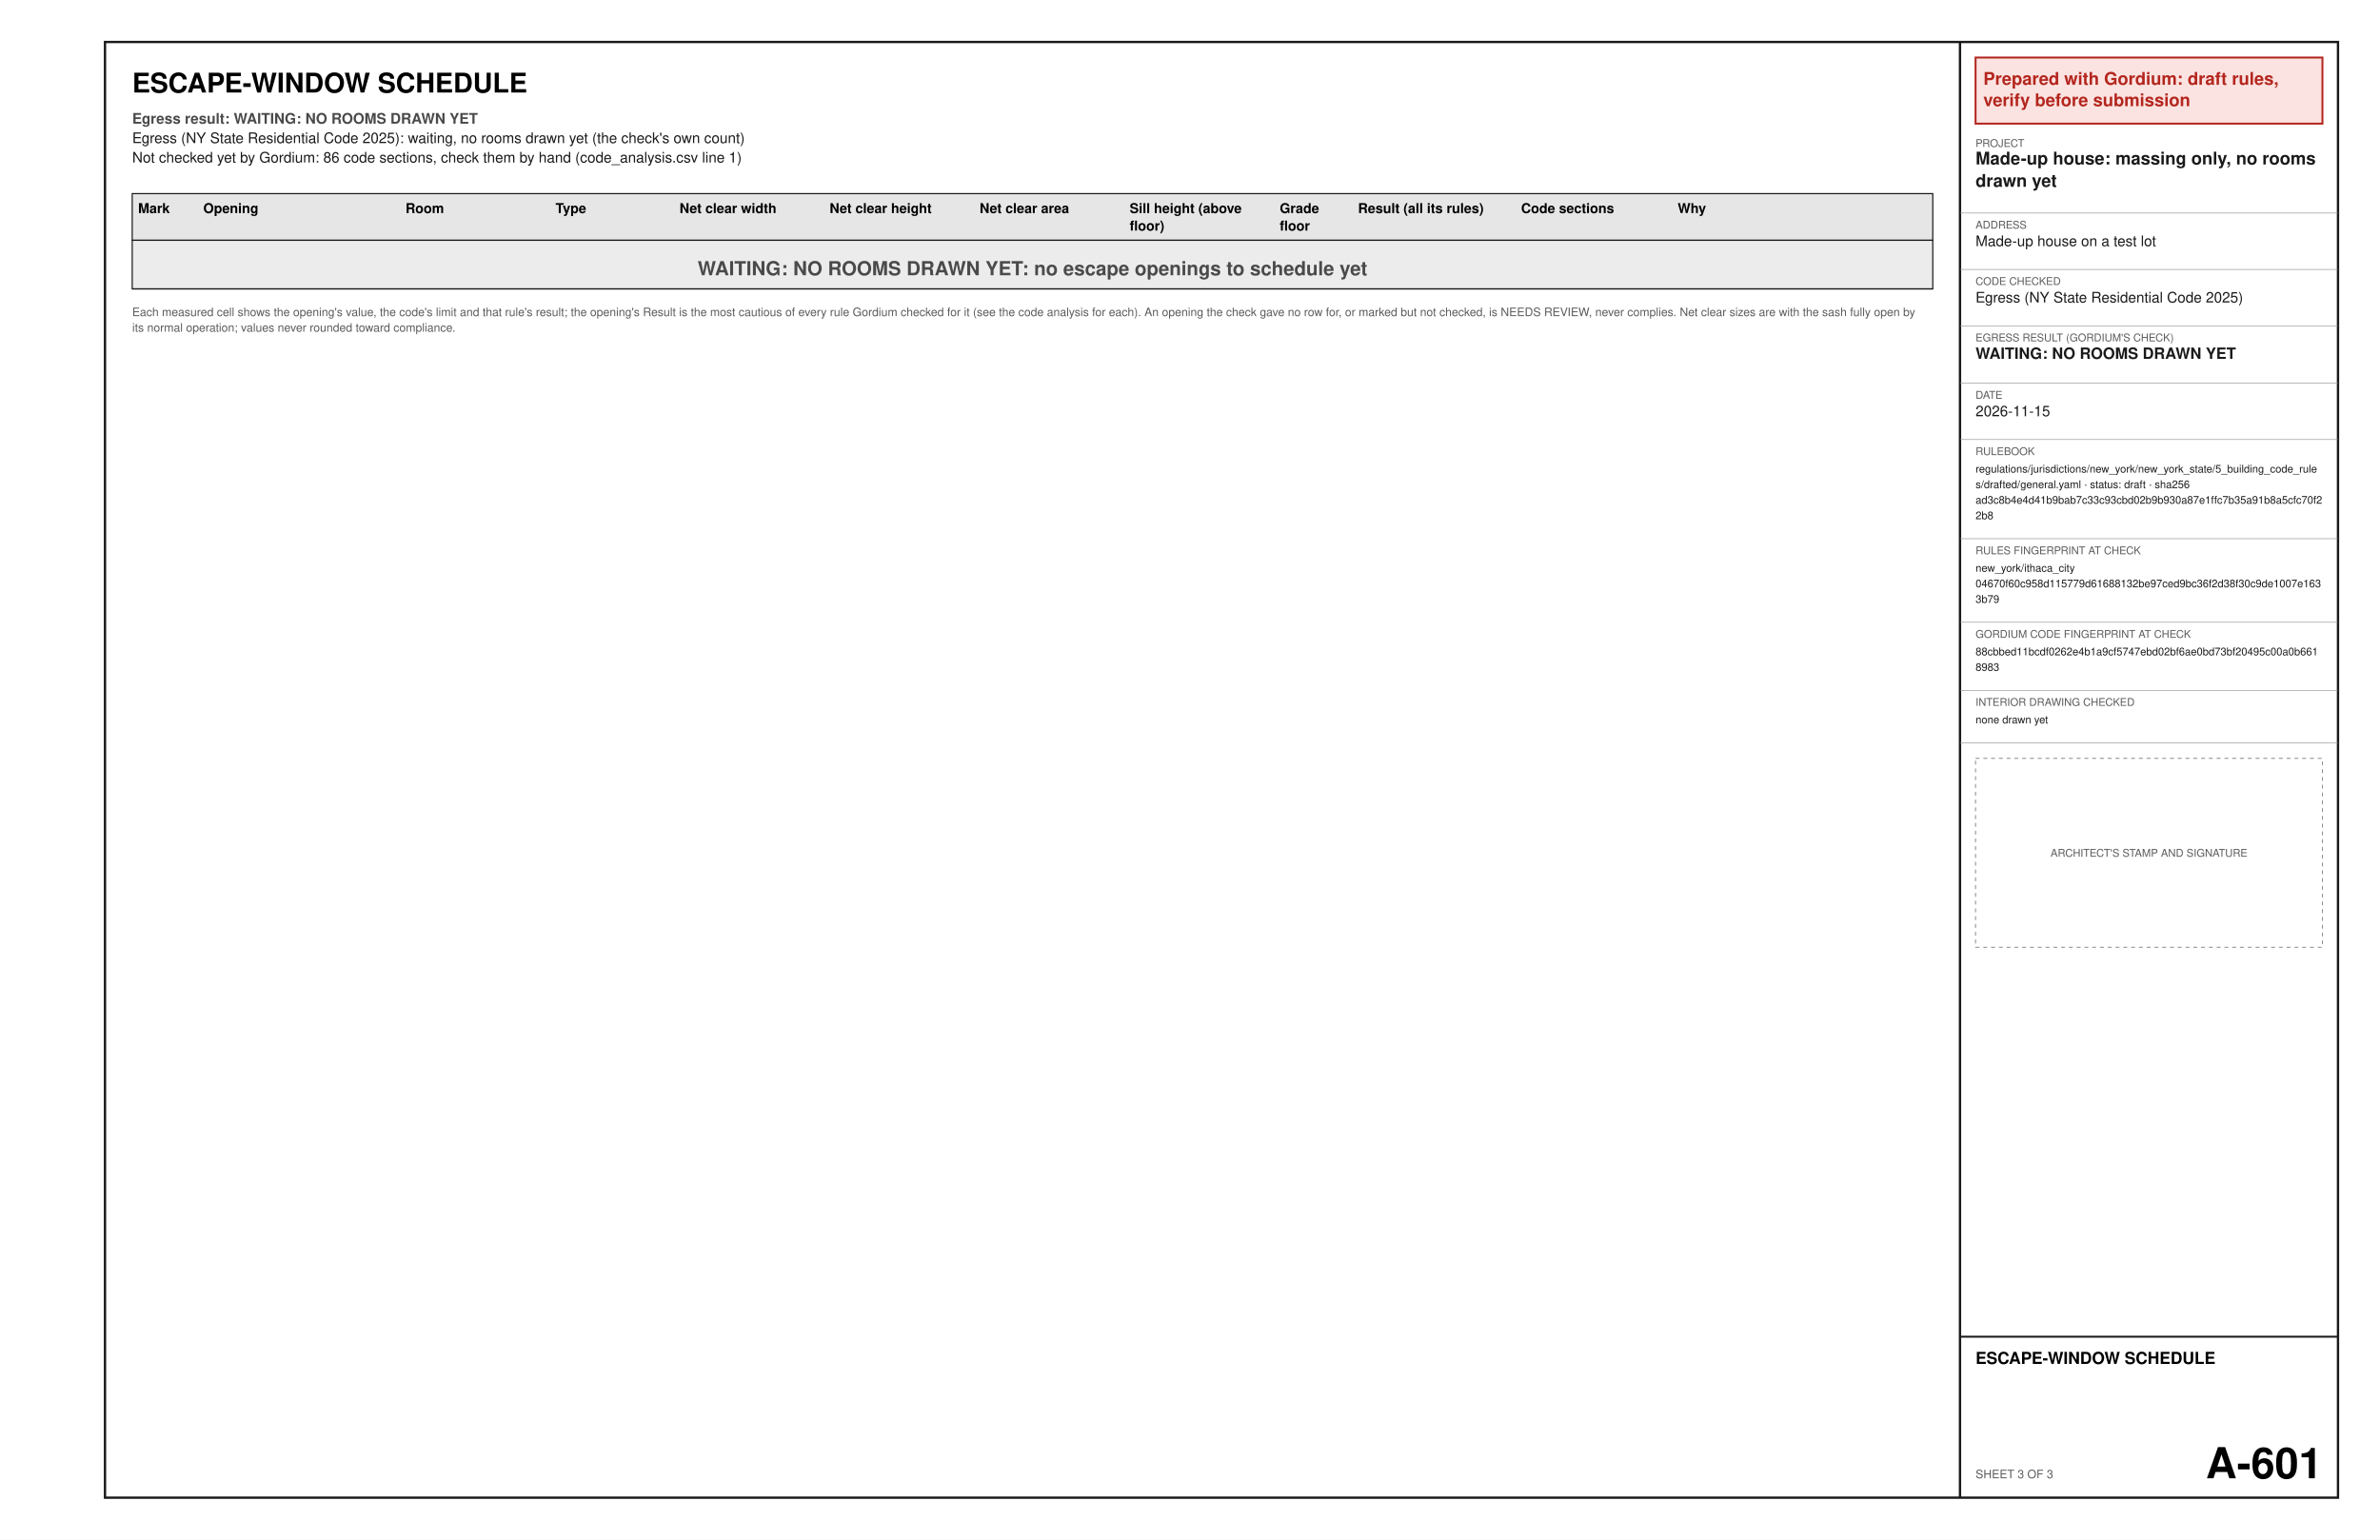
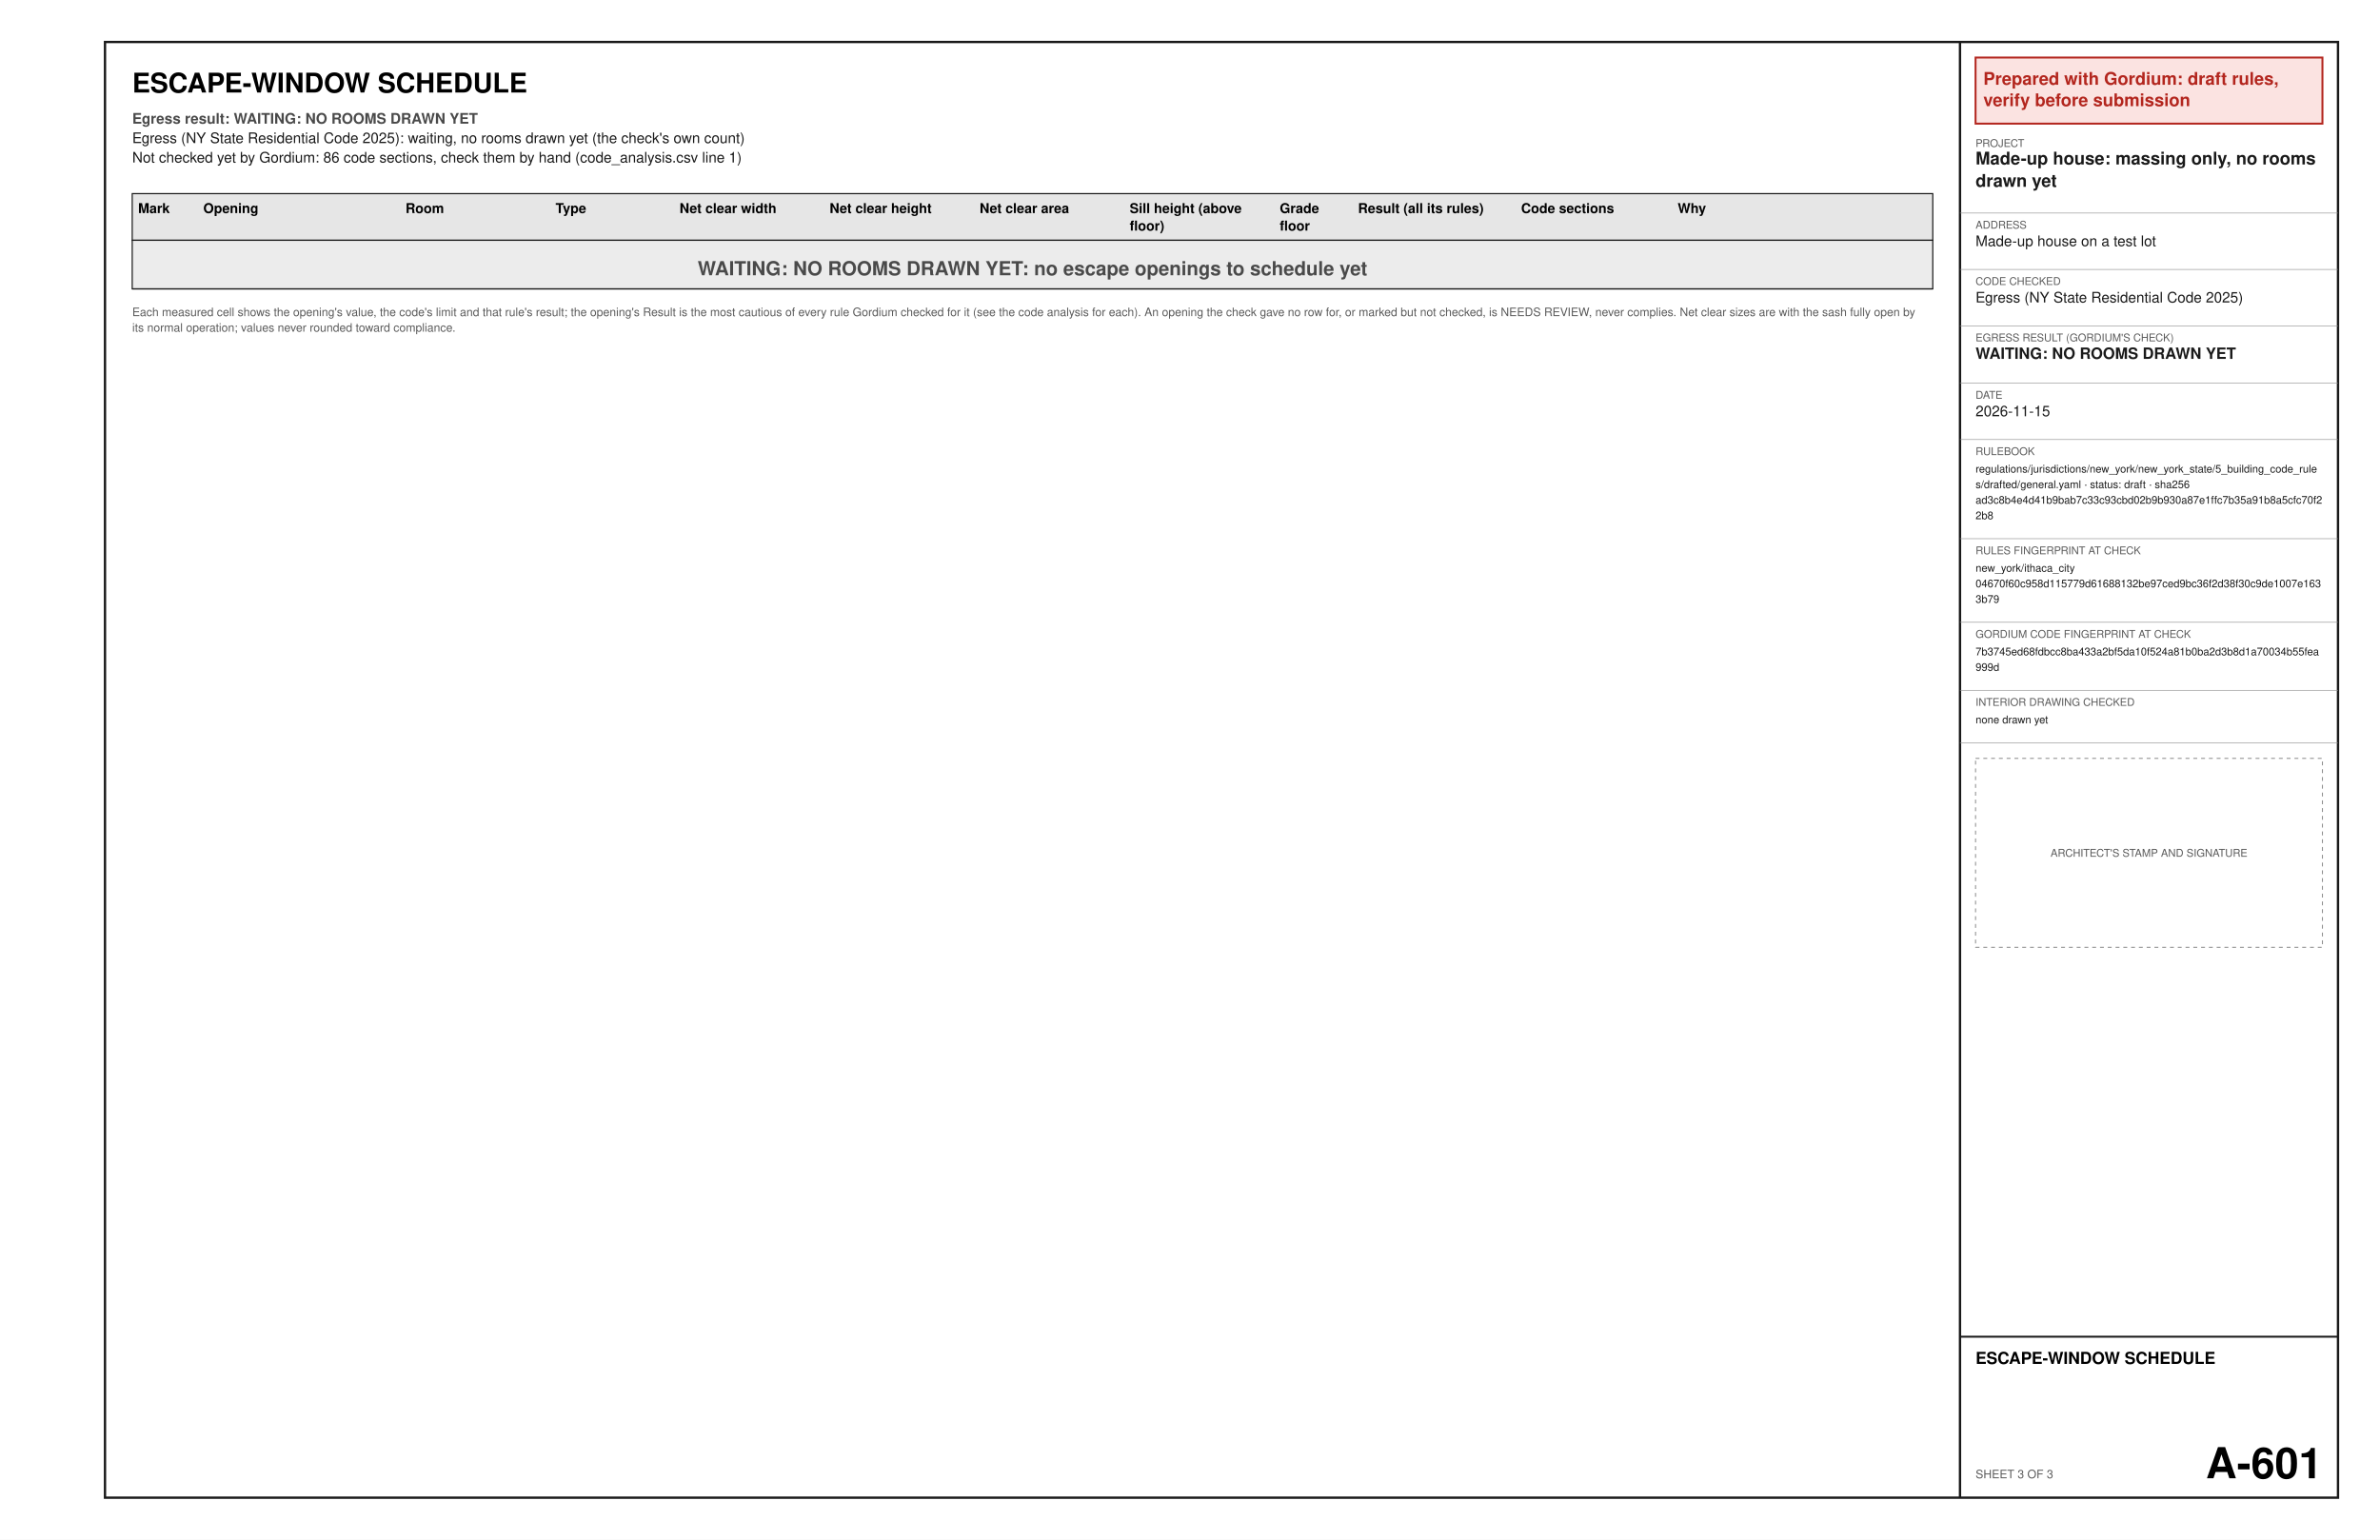
<svg xmlns="http://www.w3.org/2000/svg" width="17in" height="11in" viewBox="0 0 1224 792" font-family="Helvetica, Arial, sans-serif">
  <rect x="0" y="0" width="1224" height="792" fill="#ffffff" />
  <text x="68" y="47.6" font-size="14" font-weight="bold" text-anchor="start" fill="#000000" xml:space="preserve">ESCAPE-WINDOW SCHEDULE</text>
  <text x="68" y="63.6" font-size="7.5" font-weight="bold" text-anchor="start" fill="#4a4a4a" xml:space="preserve">Egress result: WAITING: NO ROOMS DRAWN YET</text>
  <text x="68" y="73.6" font-size="7.5" text-anchor="start" fill="#1a1a1a" xml:space="preserve">Egress (NY State Residential Code 2025): waiting, no rooms drawn yet (the check's own count)</text>
  <text x="68" y="83.6" font-size="7.5" text-anchor="start" fill="#1a1a1a" xml:space="preserve">Not checked yet by Gordium: 86 code sections, check them by hand (code_analysis.csv line 1)</text>
  <polygon points="68,99.6 994,99.6 994,123.6 68,123.6" fill="#e6e6e6" stroke="#1a1a1a" stroke-width="0.6" />
  <text x="71" y="109.6" font-size="7" font-weight="bold" text-anchor="start" fill="#000000" xml:space="preserve">Mark</text>
  <text x="104.55" y="109.6" font-size="7" font-weight="bold" text-anchor="start" fill="#000000" xml:space="preserve">Opening</text>
  <text x="208.56" y="109.6" font-size="7" font-weight="bold" text-anchor="start" fill="#000000" xml:space="preserve">Room</text>
  <text x="285.72" y="109.6" font-size="7" font-weight="bold" text-anchor="start" fill="#000000" xml:space="preserve">Type</text>
  <text x="349.47" y="109.6" font-size="7" font-weight="bold" text-anchor="start" fill="#000000" xml:space="preserve">Net clear width</text>
  <text x="426.64" y="109.6" font-size="7" font-weight="bold" text-anchor="start" fill="#000000" xml:space="preserve">Net clear height</text>
  <text x="503.8" y="109.6" font-size="7" font-weight="bold" text-anchor="start" fill="#000000" xml:space="preserve">Net clear area</text>
  <text x="580.97" y="109.6" font-size="7" font-weight="bold" text-anchor="start" fill="#000000" xml:space="preserve">Sill height (above</text>
  <text x="580.97" y="118.6" font-size="7" font-weight="bold" text-anchor="start" fill="#000000" xml:space="preserve">floor)</text>
  <text x="658.14" y="109.6" font-size="7" font-weight="bold" text-anchor="start" fill="#000000" xml:space="preserve">Grade</text>
  <text x="658.14" y="118.6" font-size="7" font-weight="bold" text-anchor="start" fill="#000000" xml:space="preserve">floor</text>
  <text x="698.4" y="109.6" font-size="7" font-weight="bold" text-anchor="start" fill="#000000" xml:space="preserve">Result (all its rules)</text>
  <text x="782.28" y="109.6" font-size="7" font-weight="bold" text-anchor="start" fill="#000000" xml:space="preserve">Code sections</text>
  <text x="862.8" y="109.6" font-size="7" font-weight="bold" text-anchor="start" fill="#000000" xml:space="preserve">Why</text>
  <polygon points="68,123.6 994,123.6 994,148.6 68,148.6" fill="#ececec" stroke="#1a1a1a" stroke-width="0.6" />
  <text x="531" y="141.6" font-size="10" font-weight="bold" text-anchor="middle" fill="#4a4a4a" xml:space="preserve">WAITING: NO ROOMS DRAWN YET: no escape openings to schedule yet</text>
  <line x1="68" y1="148.6" x2="994" y2="148.6" stroke="#1a1a1a" stroke-width="0.6" />
  <text x="68" y="162.6" font-size="6" text-anchor="start" fill="#5a5a5a" xml:space="preserve">Each measured cell shows the opening's value, the code's limit and that rule's result; the opening's Result is the most cautious of every rule Gordium checked for it (see the code analysis for each). An opening the check gave no row for, or marked but not checked, is NEEDS REVIEW, never complies. Net clear sizes are with the sash fully open by</text>
  <text x="68" y="170.6" font-size="6" text-anchor="start" fill="#5a5a5a" xml:space="preserve">its normal operation; values never rounded toward compliance.</text>
  <polygon points="54,21.6 1202.4,21.6 1202.4,770.4 54,770.4" fill="none" stroke="#1a1a1a" stroke-width="1.2" />
  <line x1="1008" y1="21.6" x2="1008" y2="770.4" stroke="#1a1a1a" stroke-width="1.2" />
  <polygon points="1016,29.6 1194.4,29.6 1194.4,63.6 1016,63.6" fill="#fbe3e1" stroke="#b3261e" stroke-width="1" />
  <text x="1020" y="43.6" font-size="9" font-weight="bold" text-anchor="start" fill="#b3261e" xml:space="preserve">Prepared with Gordium: draft rules,</text>
  <text x="1020" y="54.6" font-size="9" font-weight="bold" text-anchor="start" fill="#b3261e" xml:space="preserve">verify before submission</text>
  <text x="1016" y="75.6" font-size="5.5" text-anchor="start" fill="#5a5a5a" xml:space="preserve">PROJECT</text>
  <text x="1016" y="84.6" font-size="9" font-weight="bold" text-anchor="start" fill="#1a1a1a" xml:space="preserve">Made-up house: massing only, no rooms</text>
  <text x="1016" y="96.1" font-size="9" font-weight="bold" text-anchor="start" fill="#1a1a1a" xml:space="preserve">drawn yet</text>
  <line x1="1008" y1="109.6" x2="1202.4" y2="109.6" stroke="#8c8c8c" stroke-width="0.3" />
  <text x="1016" y="117.6" font-size="5.5" text-anchor="start" fill="#5a5a5a" xml:space="preserve">ADDRESS</text>
  <text x="1016" y="126.6" font-size="7.5" text-anchor="start" fill="#1a1a1a" xml:space="preserve">Made-up house on a test lot</text>
  <line x1="1008" y1="138.6" x2="1202.4" y2="138.6" stroke="#8c8c8c" stroke-width="0.3" />
  <text x="1016" y="146.6" font-size="5.5" text-anchor="start" fill="#5a5a5a" xml:space="preserve">CODE CHECKED</text>
  <text x="1016" y="155.6" font-size="7.5" text-anchor="start" fill="#1a1a1a" xml:space="preserve">Egress (NY State Residential Code 2025)</text>
  <line x1="1008" y1="167.6" x2="1202.4" y2="167.6" stroke="#8c8c8c" stroke-width="0.3" />
  <text x="1016" y="175.6" font-size="5.5" text-anchor="start" fill="#5a5a5a" xml:space="preserve">EGRESS RESULT (GORDIUM'S CHECK)</text>
  <text x="1016" y="184.6" font-size="8" font-weight="bold" text-anchor="start" fill="#1a1a1a" xml:space="preserve">WAITING: NO ROOMS DRAWN YET</text>
  <line x1="1008" y1="197.1" x2="1202.4" y2="197.1" stroke="#8c8c8c" stroke-width="0.3" />
  <text x="1016" y="205.1" font-size="5.5" text-anchor="start" fill="#5a5a5a" xml:space="preserve">DATE</text>
  <text x="1016" y="214.1" font-size="7.5" text-anchor="start" fill="#1a1a1a" xml:space="preserve">2026-11-15</text>
  <line x1="1008" y1="226.1" x2="1202.4" y2="226.1" stroke="#8c8c8c" stroke-width="0.3" />
  <text x="1016" y="234.1" font-size="5.5" text-anchor="start" fill="#5a5a5a" xml:space="preserve">RULEBOOK</text>
  <text x="1016" y="243.1" font-size="5.5" text-anchor="start" fill="#1a1a1a" xml:space="preserve">regulations/jurisdictions/new_york/new_york_state/5_building_code_rule</text>
  <text x="1016" y="251.1" font-size="5.5" text-anchor="start" fill="#1a1a1a" xml:space="preserve">s/drafted/general.yaml · status: draft · sha256</text>
  <text x="1016" y="259.1" font-size="5.5" text-anchor="start" fill="#1a1a1a" xml:space="preserve">ad3c8b4e4d41b9bab7c33c93cbd02b9b930a87e1ffc7b35a91b8a5cfc70f2</text>
  <text x="1016" y="267.1" font-size="5.5" text-anchor="start" fill="#1a1a1a" xml:space="preserve">2b8</text>
  <line x1="1008" y1="277.1" x2="1202.4" y2="277.1" stroke="#8c8c8c" stroke-width="0.3" />
  <text x="1016" y="285.1" font-size="5.5" text-anchor="start" fill="#5a5a5a" xml:space="preserve">RULES FINGERPRINT AT CHECK</text>
  <text x="1016" y="294.1" font-size="5.5" text-anchor="start" fill="#1a1a1a" xml:space="preserve">new_york/ithaca_city</text>
  <text x="1016" y="302.1" font-size="5.5" text-anchor="start" fill="#1a1a1a" xml:space="preserve">04670f60c958d115779d61688132be97ced9bc36f2d38f30c9de1007e163</text>
  <text x="1016" y="310.1" font-size="5.5" text-anchor="start" fill="#1a1a1a" xml:space="preserve">3b79</text>
  <line x1="1008" y1="320.1" x2="1202.4" y2="320.1" stroke="#8c8c8c" stroke-width="0.3" />
  <text x="1016" y="328.1" font-size="5.5" text-anchor="start" fill="#5a5a5a" xml:space="preserve">GORDIUM CODE FINGERPRINT AT CHECK</text>
-   <text x="1016" y="337.1" font-size="5.5" text-anchor="start" fill="#1a1a1a" xml:space="preserve">88cbbed11bcdf0262e4b1a9cf5747ebd02bf6ae0bd73bf20495c00a0b661</text>
-   <text x="1016" y="345.1" font-size="5.5" text-anchor="start" fill="#1a1a1a" xml:space="preserve">8983</text>
+   <text x="1016" y="337.1" font-size="5.5" text-anchor="start" fill="#1a1a1a" xml:space="preserve">7b3745ed68fdbcc8ba433a2bf5da10f524a81b0ba2d3b8d1a70034b55fea</text>
+   <text x="1016" y="345.1" font-size="5.5" text-anchor="start" fill="#1a1a1a" xml:space="preserve">999d</text>
  <line x1="1008" y1="355.1" x2="1202.4" y2="355.1" stroke="#8c8c8c" stroke-width="0.3" />
  <text x="1016" y="363.1" font-size="5.5" text-anchor="start" fill="#5a5a5a" xml:space="preserve">INTERIOR DRAWING CHECKED</text>
  <text x="1016" y="372.1" font-size="5.5" text-anchor="start" fill="#1a1a1a" xml:space="preserve">none drawn yet</text>
  <line x1="1008" y1="382.1" x2="1202.4" y2="382.1" stroke="#8c8c8c" stroke-width="0.3" />
  <polygon points="1016,390.1 1194.4,390.1 1194.4,487.3 1016,487.3" fill="none" stroke="#8c8c8c" stroke-width="0.5" stroke-dasharray="2 2" />
  <text x="1105.2" y="440.7" font-size="5.5" text-anchor="middle" fill="#5a5a5a" xml:space="preserve">ARCHITECT'S STAMP AND SIGNATURE</text>
  <line x1="1008" y1="687.6" x2="1202.4" y2="687.6" stroke="#1a1a1a" stroke-width="1" />
  <text x="1016" y="701.6" font-size="8.5" font-weight="bold" text-anchor="start" fill="#000000" xml:space="preserve">ESCAPE-WINDOW SCHEDULE</text>
  <text x="1016" y="760.4" font-size="6" text-anchor="start" fill="#5a5a5a" xml:space="preserve">SHEET 3 OF 3</text>
  <text x="1194.4" y="760.4" font-size="22" font-weight="bold" text-anchor="end" fill="#000000" xml:space="preserve">A-601</text>
</svg>
